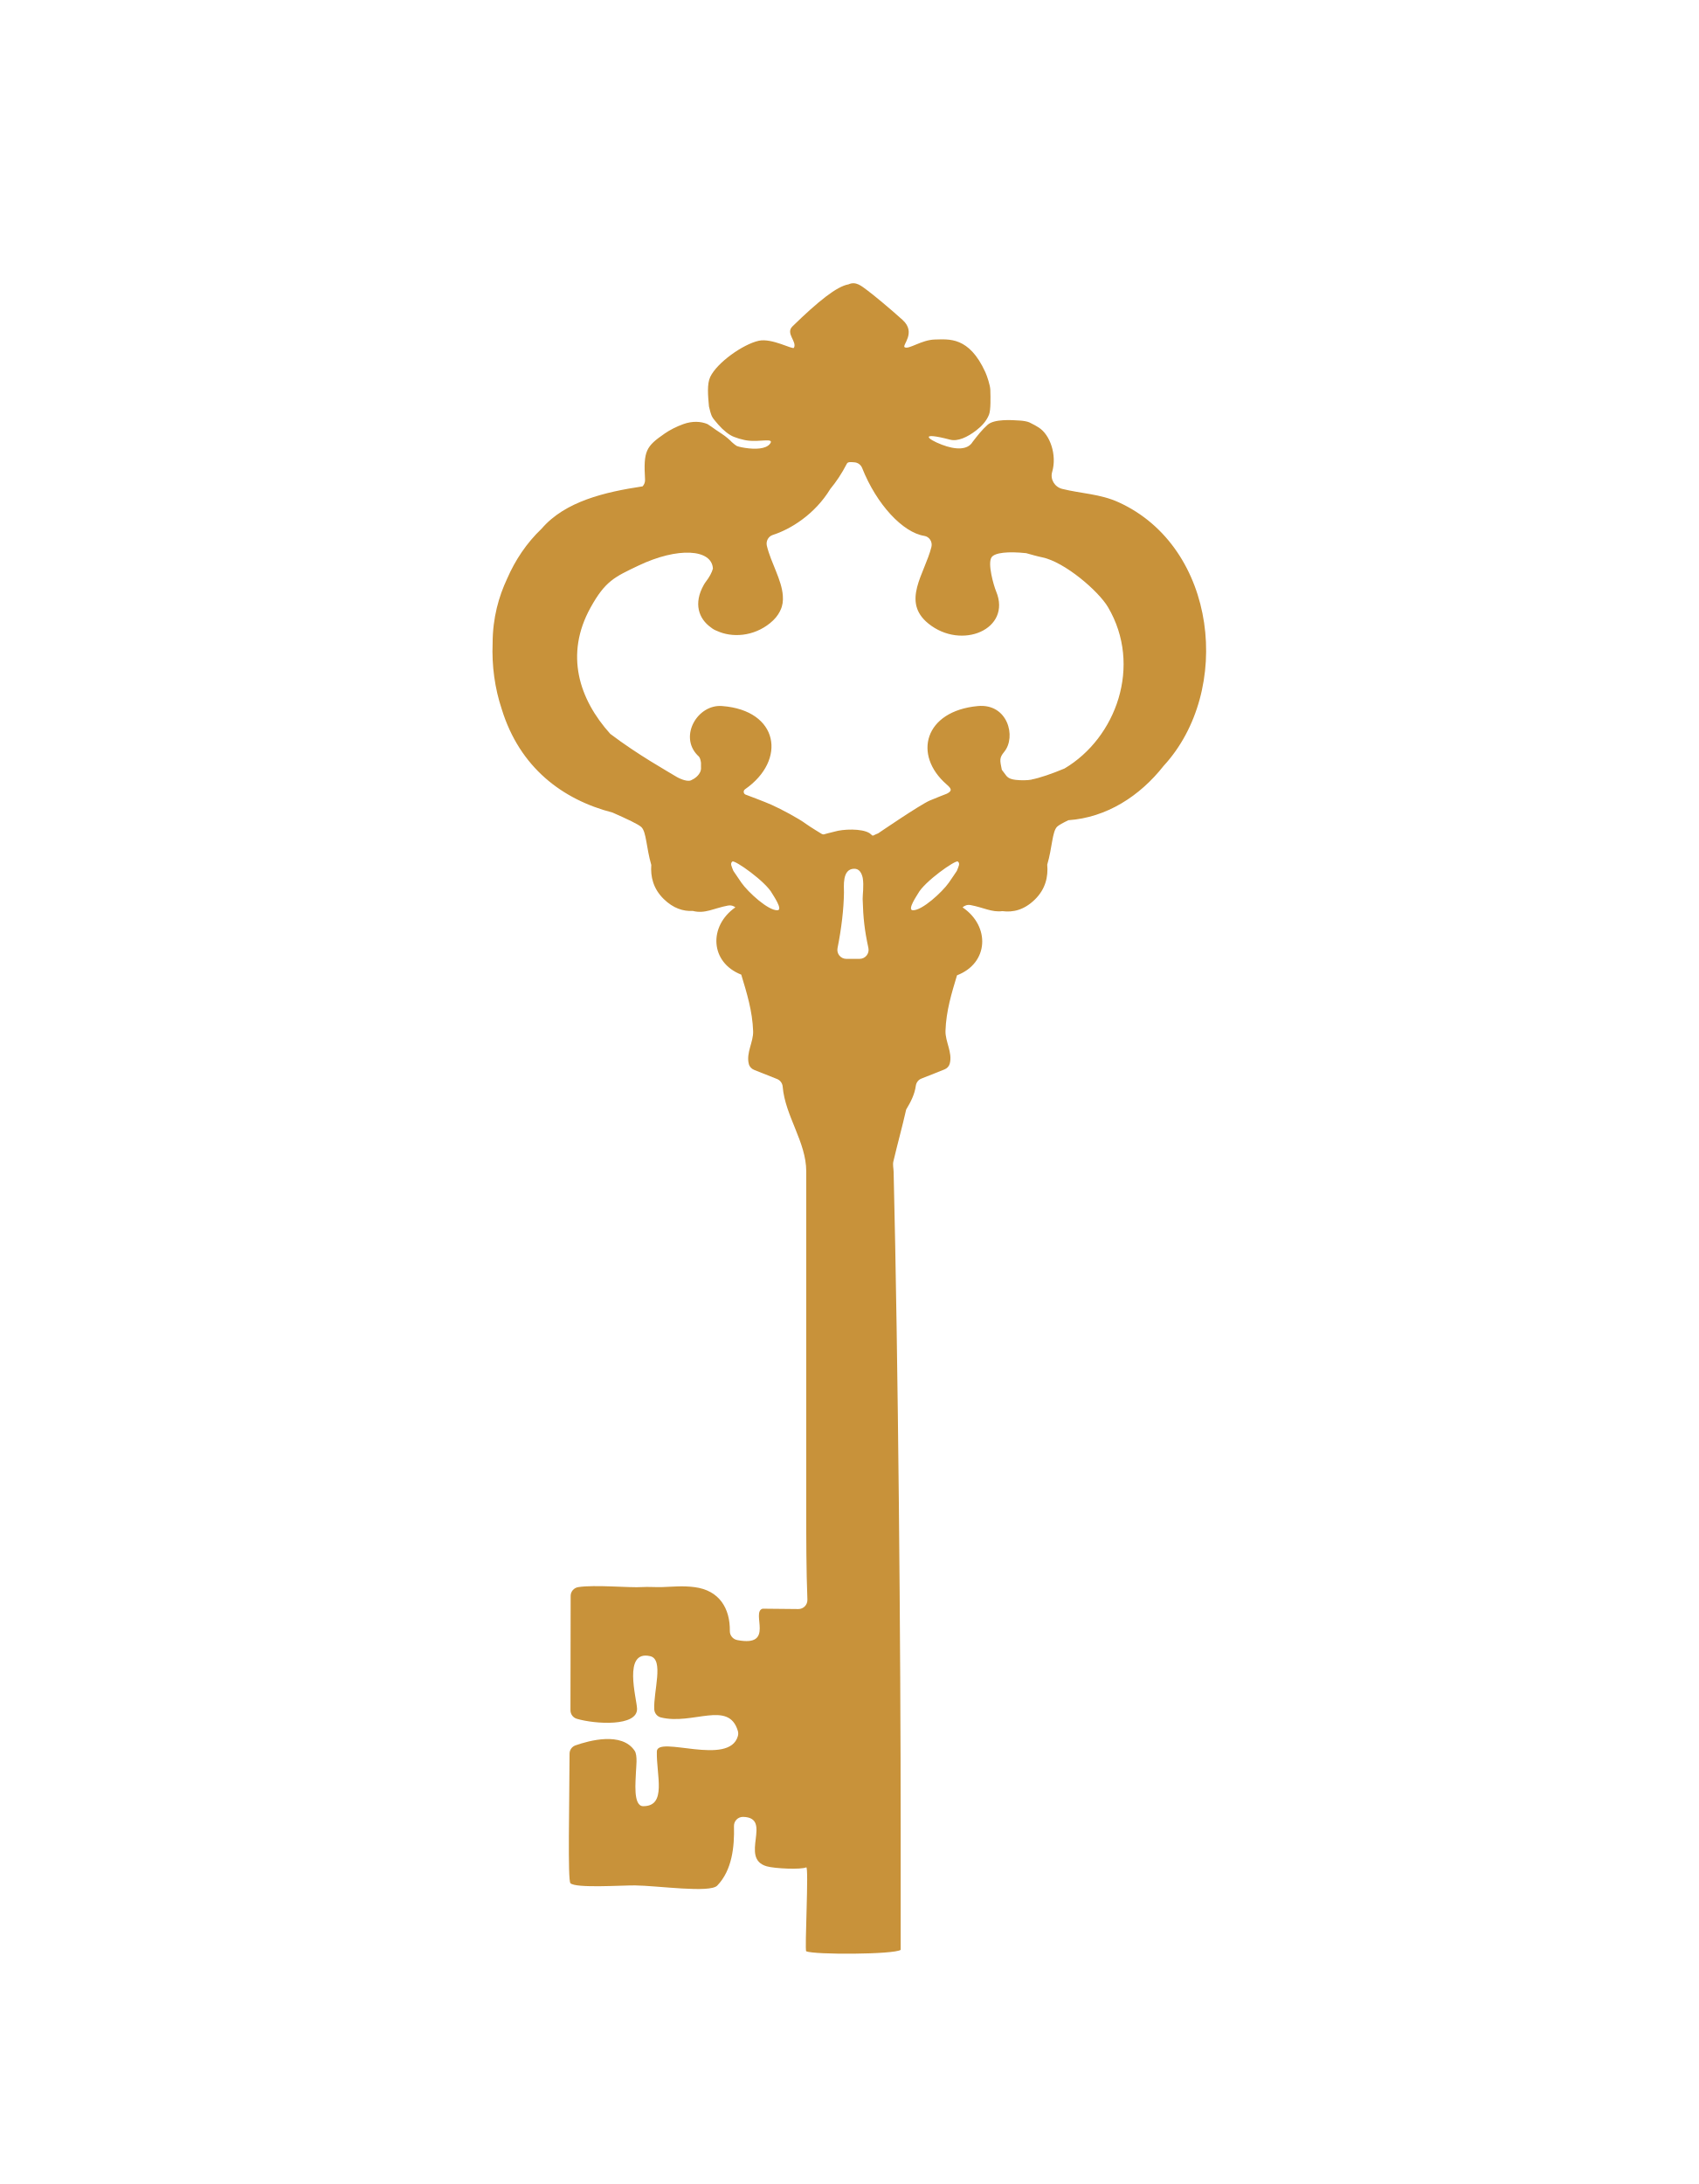
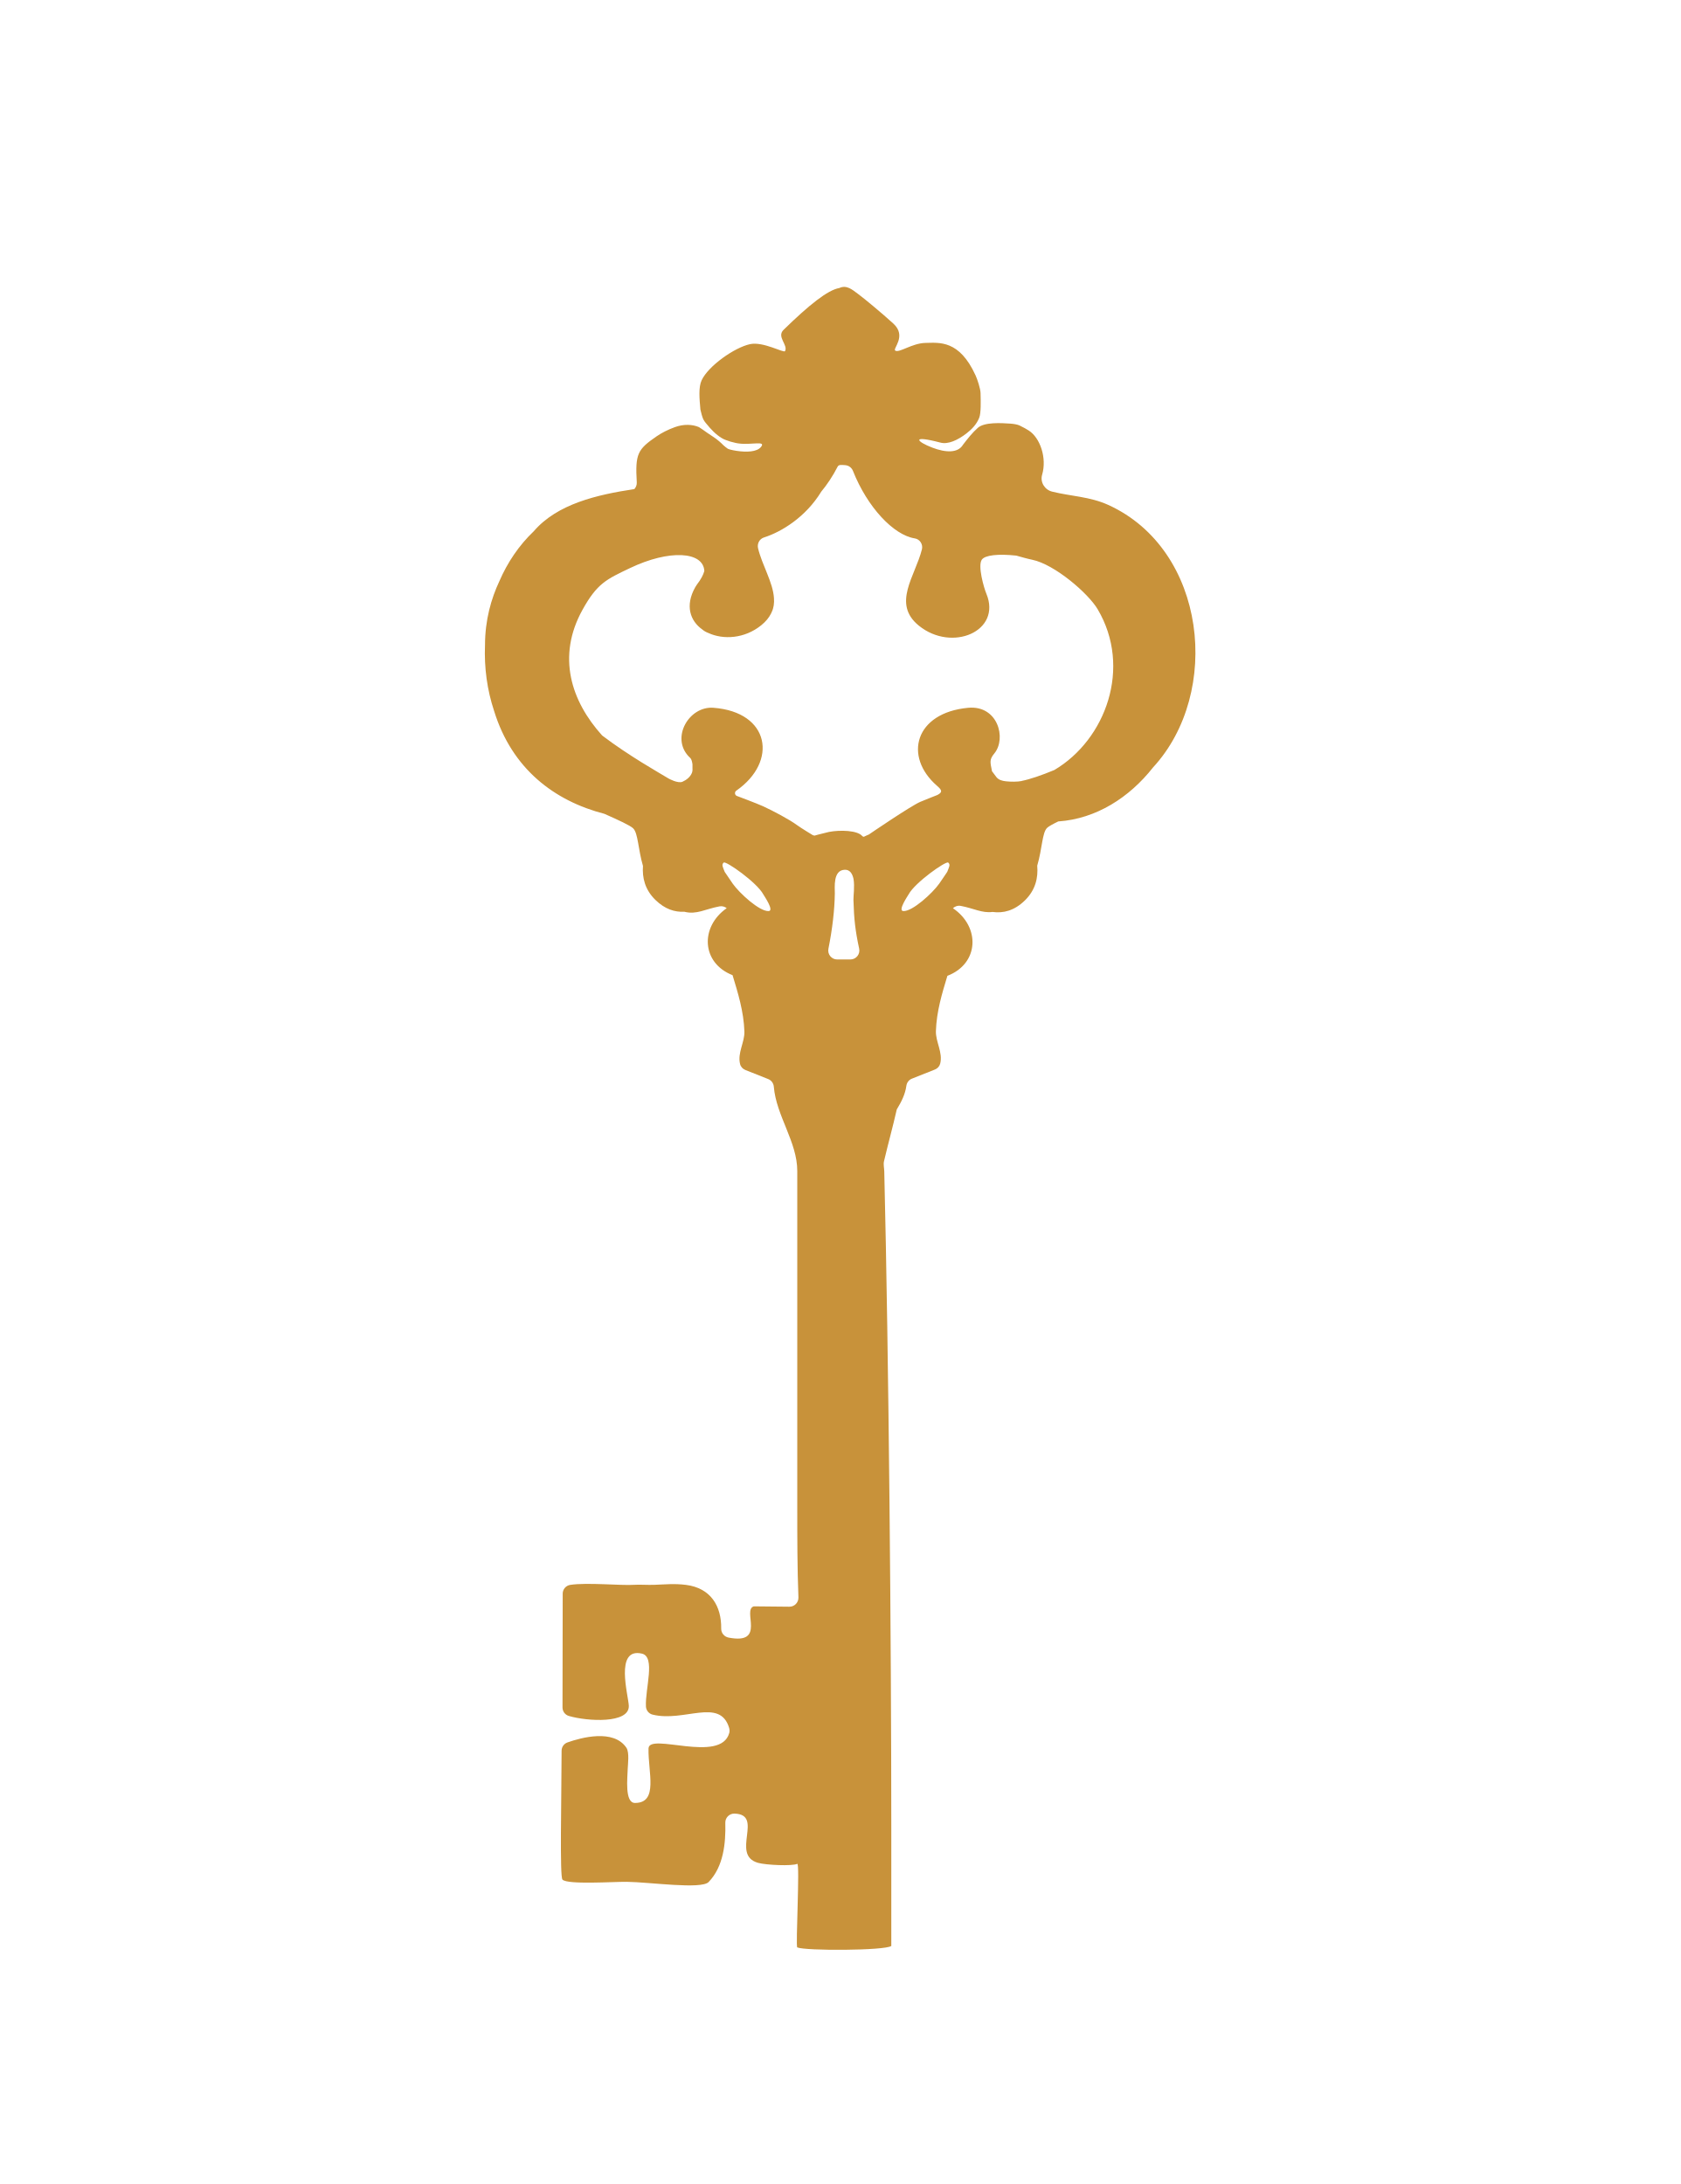
- <svg xmlns="http://www.w3.org/2000/svg" viewBox="0 0 612 792" width="28" height="36">
+ <svg xmlns="http://www.w3.org/2000/svg" viewBox="0 0 612 792" width="40" height="52">
  <path fill="none" d="M399.85,220.19c-3.44-5.83-15.69-16.38-23.85-18.05-1.86-.38-3.83-.96-5.81-1.51-6.58-.7-11.42-.2-12.57,1.51-1.49,2.22.75,10.12,1.68,12.38,5.67,13.68-12.53,21.4-24.58,11.64-9.91-8.02-1.34-18.02,1.1-27.8.46-1.83-.73-3.71-2.6-4-7.74-1.21-17.27-11.36-22.52-24.6-.47-1.19-1.59-2.01-2.87-2.08-.97-.05-2.28-.29-2.67.48-1.89,3.68-3.94,6.68-6.01,9.18-5.65,9.28-14.5,14.65-20.86,16.68-1.65.53-2.55,2.27-2.15,3.95,1.47,6.13,5.42,12.35,5.79,18.12.15,1.86-.09,3.58-.81,5.08-.06.13-.12.26-.18.39-.03.06-.05.12-.08.18,0,0-.01.01-.01.02-.74,1.46-1.88,2.88-3.55,4.24-6.07,4.91-13.79,5.34-19.26,2.82-.84-.32-1.57-.74-2.19-1.26-4.45-3.14-6.4-8.7-2.58-15.44.17-.3.41-.7.62-.97,1.41-1.83,2.28-3.46,2.68-4.91-.37-7.14-12.73-7.92-27.07-1.07-8.56,4.09-11.96,5.54-17.32,15.22-9.41,17.01-4.13,33.22,7.17,45.77,9.83,7.48,20.73,13.56,24.18,15.66.16.1,3.45,1.91,5.1,1.18,1.48-.65,2.81-1.73,3.41-3.21.18-.45.28-1.1.23-1.58v-1.58c-.33-2.16-.86-2.28-1.31-2.75-6.71-6.92.04-18.49,8.91-17.82,20.62,1.56,23.57,19.61,8.34,30.2-.68.47-.61,1.51.13,1.89,0,0,7.21,2.69,9.56,3.76,3.56,1.63,9.62,4.81,12.53,6.96,1.4,1.03,5.59,3.56,5.59,3.56.17.09.52.21.72.2l1.32-.37c.23-.08,2.26-.54,2.68-.67,2.94-.89,9.89-1.23,12.71.63.22.14.53.43.94.8l.31.02c.76-.35,1.3-.64,1.8-.81,0,0,15.17-10.37,18.73-11.9,1.66-.71,6.21-2.49,6.21-2.49,2.05-1.06,1.65-1.82-.1-3.34-12.33-10.71-8.07-26.62,11.31-28.43,10.85-1.01,14.04,11.15,9.57,16.6-1.84,2.24-1.57,3.03-.87,6.51l1.67,2.22c.87,1,2.06,1.28,3.37,1.44,1.82.22,4.23.21,5.79-.1,2.94-.58,7.28-2.06,11.93-3.99,18.72-11.08,28.3-37.31,15.77-58.53Z" />
  <path fill="none" d="M312.94,343.77c-1.37-6.36-1.89-10.72-2.08-17.77-.04-1.33.5-4.83.03-7.62-.4-1.88-1.29-3.39-3.16-3.34-4.4.11-3.62,6.47-3.65,8.65-.08,5.89-.89,12.92-2.33,20.12-.41,2.02,1.13,3.91,3.19,3.91h4.8c2.08,0,3.63-1.92,3.19-3.95Z" />
  <path fill="#C8923A" d="M420.01,277.74c25.07-27.2,19.53-79.29-16.32-95.6-6.7-3.05-13.65-3.15-20.46-4.85-2.73-.68-4.43-3.46-3.64-6.16,1.79-6.1-.72-13.45-4.88-16.1-.67-.42-1.9-1.16-3.35-1.84-.76-.36-2.24-.6-3.32-.67-3.37-.24-9.48-.6-11.87,1.53-2.05,1.82-3.74,4-5.42,6.18-1.79,3.01-6.15,2.95-11.17,1.03-5.55-2.11-8.09-4.73,2.99-1.82,2.76.73,6.3-.91,9.46-3.35,2.03-1.56,3.74-3.4,4.66-5.75.65-1.65.56-5.97.47-8.97-.05-1.65-1.16-4.98-1.81-6.41-5.92-12.99-13.2-11.93-18.25-11.84-4.9.09-9.49,3.71-11,2.81-1.11-.66,4.35-5.26-.73-9.88-4.35-3.95-10.72-9.23-12.84-10.78-2.11-1.55-4.13-3.39-6.81-2.15-4.24.73-10.97,6.12-20.31,15.23-2.63,2.56,1.73,5.5.53,7.76-.42.78-7.97-3.59-12.76-2.54-5.67,1.24-15.15,7.92-17.6,13.13-1.21,2.56-.82,6.75-.46,10.7.29,1.31.67,2.7,1.05,3.54.24.49.56.92.89,1.33.46.59.95,1.14,1.44,1.71,1.75,2.01,3.96,3.82,5.73,4.46,1.59.59,2.02.72,3.64,1.09.42.12,1,.18,1.34.23,4.43.59,9.88-1.13,8,1.23-1.49,1.87-5.3,2-8.96,1.44-1.82-.28-2.79-.58-3.16-.77l-.83-.61c-.3-.22-.59-.47-.85-.73-.57-.58-.53-.55-1.45-1.36-1.41-1.24-2.97-2.11-4.32-3.07-1.04-.75-2.26-1.6-3.05-2.1-2.39-1.01-5.49-1.17-8.75,0-2.54.91-4.94,2.16-6.68,3.36-6.91,4.76-7.83,6.32-7.22,16.78.05.92-.29,1.8-.89,2.44-13.66,2.06-28.07,5.41-36.62,15.35h0c-5.41,5.15-9.59,11.38-12.54,18.2-2.97,6.34-5.22,14.1-5.23,23.32h0c-.33,8.13.77,16.33,3.32,23.97,6.52,21.11,21.97,32.76,40.18,37.46,5.15,2.28,9.44,4.26,10.48,5.3,1.79,1.78,1.75,7.48,3.56,13.69-.31,4.22.68,8.62,4.53,12.37,3.45,3.37,7.04,4.49,10.54,4.31,4.45,1.14,7.6-.99,12.79-1.96,1-.19,1.93.1,2.64.65-9.79,6.84-9.21,19.98,2.13,24.41,1.99,6.56,4.07,13.24,4.31,20.53.13,3.91-2.61,7.83-1.56,11.89.25.98,1,1.76,1.94,2.13l8.3,3.3c1.16.46,1.94,1.55,2.04,2.79.87,10.57,8.54,20.08,8.54,30.68v123.3c0,10.16,0,21.21.42,32.03.07,1.87-1.42,3.43-3.3,3.41l-12.95-.13c-4.37,1.28,4.66,14.06-9.19,11.38-1.56-.3-2.71-1.66-2.69-3.25.13-8.19-3.78-14.81-12.83-15.95-4.3-.54-7.49-.16-11.58-.02-2.46.09-5.38-.15-7.4,0-4.37.32-17.18-.93-23.17.02-1.58.25-2.75,1.59-2.75,3.19-.01,7.82-.06,33.74-.07,41.46,0,1.44.93,2.69,2.31,3.1,6.75,1.98,22.03,2.88,21.84-3.67-.11-3.67-5.28-21.37,4.77-19.04,5.07,1.18,1.15,12.74,1.47,19.27.07,1.39,1.04,2.6,2.38,2.94,11.52,2.88,24.54-6.3,27.91,4.81.19.62.22,1.29.05,1.91-3.1,11.23-29.26-.32-29.4,5.62-.21,8.64,3.72,19.85-4.94,19.85-3.82,0-2.71-9.23-2.63-12.59.03-1.28.66-5.79-.47-7.49-4.66-7-16.59-3.7-21.48-1.97-1.29.46-2.14,1.66-2.14,3.03-.05,18.16-.71,45.9.32,46.95,1.89,1.91,18.7.74,23.43.8,8.25.09,27.13,2.85,29.81.07,5.39-5.59,6.27-14.05,6.07-21.59-.05-1.86,1.49-3.38,3.35-3.33,10.89.31-1.62,15.04,8.55,17.93,2.93.83,12.45,1.25,14.3.37,1.02-.49-.62,30.17,0,30.44,2.88,1.29,31.86,1.2,34.26-.52h0v-42.92c0-66.3-.91-171.35-2.56-239.22-.03-1.27-.38-2.56-.09-3.77,1.63-6.9,3.12-12.12,4.64-18.82,1.65-2.72,3.07-5.48,3.49-8.57.16-1.17.88-2.19,1.98-2.63,2.36-.94,6.38-2.54,8.43-3.35.93-.37,1.66-1.14,1.91-2.11,1.06-4.06-1.68-7.98-1.55-11.9.23-7.14,2.23-13.68,4.18-20.12,11.55-4.42,12.09-17.81,2.02-24.63.73-.68,1.77-1.05,2.88-.84,4.69.88,7.72,2.7,11.54,2.2,3.88.53,7.92-.42,11.78-4.19,3.93-3.84,4.88-8.35,4.5-12.66,1.84-6.23,1.78-11.98,3.58-13.76.56-.55,2.04-1.37,4.08-2.36,13.86-.96,25.93-8.74,34.54-19.69ZM329.01,330.09c-2.1-.13,1.7-5.6,1.95-6.08,2.29-4.31,13.6-12.26,14.42-11.59.93.75.25,1.77-.36,3.39,0,0-2.06,3.09-2.93,4.31-2.39,3.39-9.74,10.18-13.09,9.97ZM304.94,347.72c-2.06,0-3.6-1.89-3.19-3.91,1.44-7.2,2.25-14.23,2.33-20.12.03-2.18-.75-8.54,3.65-8.65,1.87-.05,2.75,1.46,3.16,3.34.47,2.8-.07,6.29-.03,7.62.19,7.05.71,11.41,2.08,17.77.44,2.03-1.11,3.95-3.19,3.95h-4.8ZM372.16,282.71c-1.56.31-3.96.31-5.79.1-1.31-.16-2.5-.44-3.37-1.44l-1.67-2.22c-.7-3.48-.97-4.27.87-6.51,4.47-5.44,1.28-17.61-9.57-16.6-19.38,1.81-23.64,17.72-11.31,28.43,1.74,1.52,2.15,2.28.1,3.34,0,0-4.55,1.77-6.21,2.49-3.56,1.53-18.73,11.9-18.73,11.9-.49.17-1.04.46-1.8.81l-.31-.02c-.41-.37-.73-.65-.94-.8-2.83-1.86-9.77-1.53-12.71-.63-.42.13-2.45.59-2.68.67l-1.32.37c-.19,0-.54-.11-.72-.2,0,0-4.19-2.53-5.59-3.56-2.91-2.15-8.97-5.34-12.53-6.96-2.35-1.07-9.56-3.76-9.56-3.76-.74-.38-.81-1.41-.13-1.89,15.23-10.59,12.28-28.64-8.34-30.2-8.87-.67-15.63,10.9-8.91,17.82.45.46.97.58,1.29,2.75v1.58c.06.48-.03,1.14-.21,1.58-.6,1.48-1.94,2.55-3.41,3.21-1.65.73-4.94-1.08-5.1-1.18-3.45-2.1-14.35-8.19-24.18-15.66-11.31-12.54-16.58-28.76-7.17-45.77,5.36-9.69,8.76-11.13,17.32-15.22,14.34-6.85,26.71-6.07,27.07,1.07-.4,1.45-1.26,3.08-2.68,4.91-.21.27-.45.67-.62.97-3.82,6.74-1.86,12.3,2.58,15.44.62.52,1.35.95,2.19,1.26,5.46,2.52,13.19,2.09,19.26-2.82,1.68-1.36,2.82-2.78,3.55-4.24,0,0,.01-.01.01-.02.03-.06.05-.12.08-.18.06-.13.13-.26.18-.39.72-1.5.95-3.22.81-5.08-.37-5.77-4.32-11.99-5.79-18.12-.4-1.68.5-3.42,2.15-3.95,6.37-2.03,15.21-7.4,20.86-16.68,2.07-2.5,4.12-5.5,6.01-9.18.4-.77,1.71-.53,2.67-.48,1.28.07,2.4.88,2.87,2.08,5.25,13.24,14.78,23.39,22.52,24.6,1.87.29,3.05,2.17,2.6,4-2.44,9.78-11.01,19.78-1.1,27.8,12.06,9.76,30.25,2.04,24.58-11.64-.94-2.26-3.18-10.16-1.68-12.38,1.15-1.71,5.99-2.21,12.57-1.51,1.98.55,3.95,1.13,5.81,1.51,8.15,1.67,20.41,12.22,23.85,18.05,12.53,21.22,2.95,47.45-15.77,58.53-4.64,1.94-8.98,3.42-11.93,3.99ZM266.9,320.12c-.87-1.23-2.93-4.31-2.93-4.31-.61-1.62-1.28-2.64-.36-3.39.82-.67,12.13,7.28,14.42,11.59.26.49,4.06,5.95,1.96,6.08-3.36.21-10.7-6.58-13.09-9.97Z" />
</svg>
